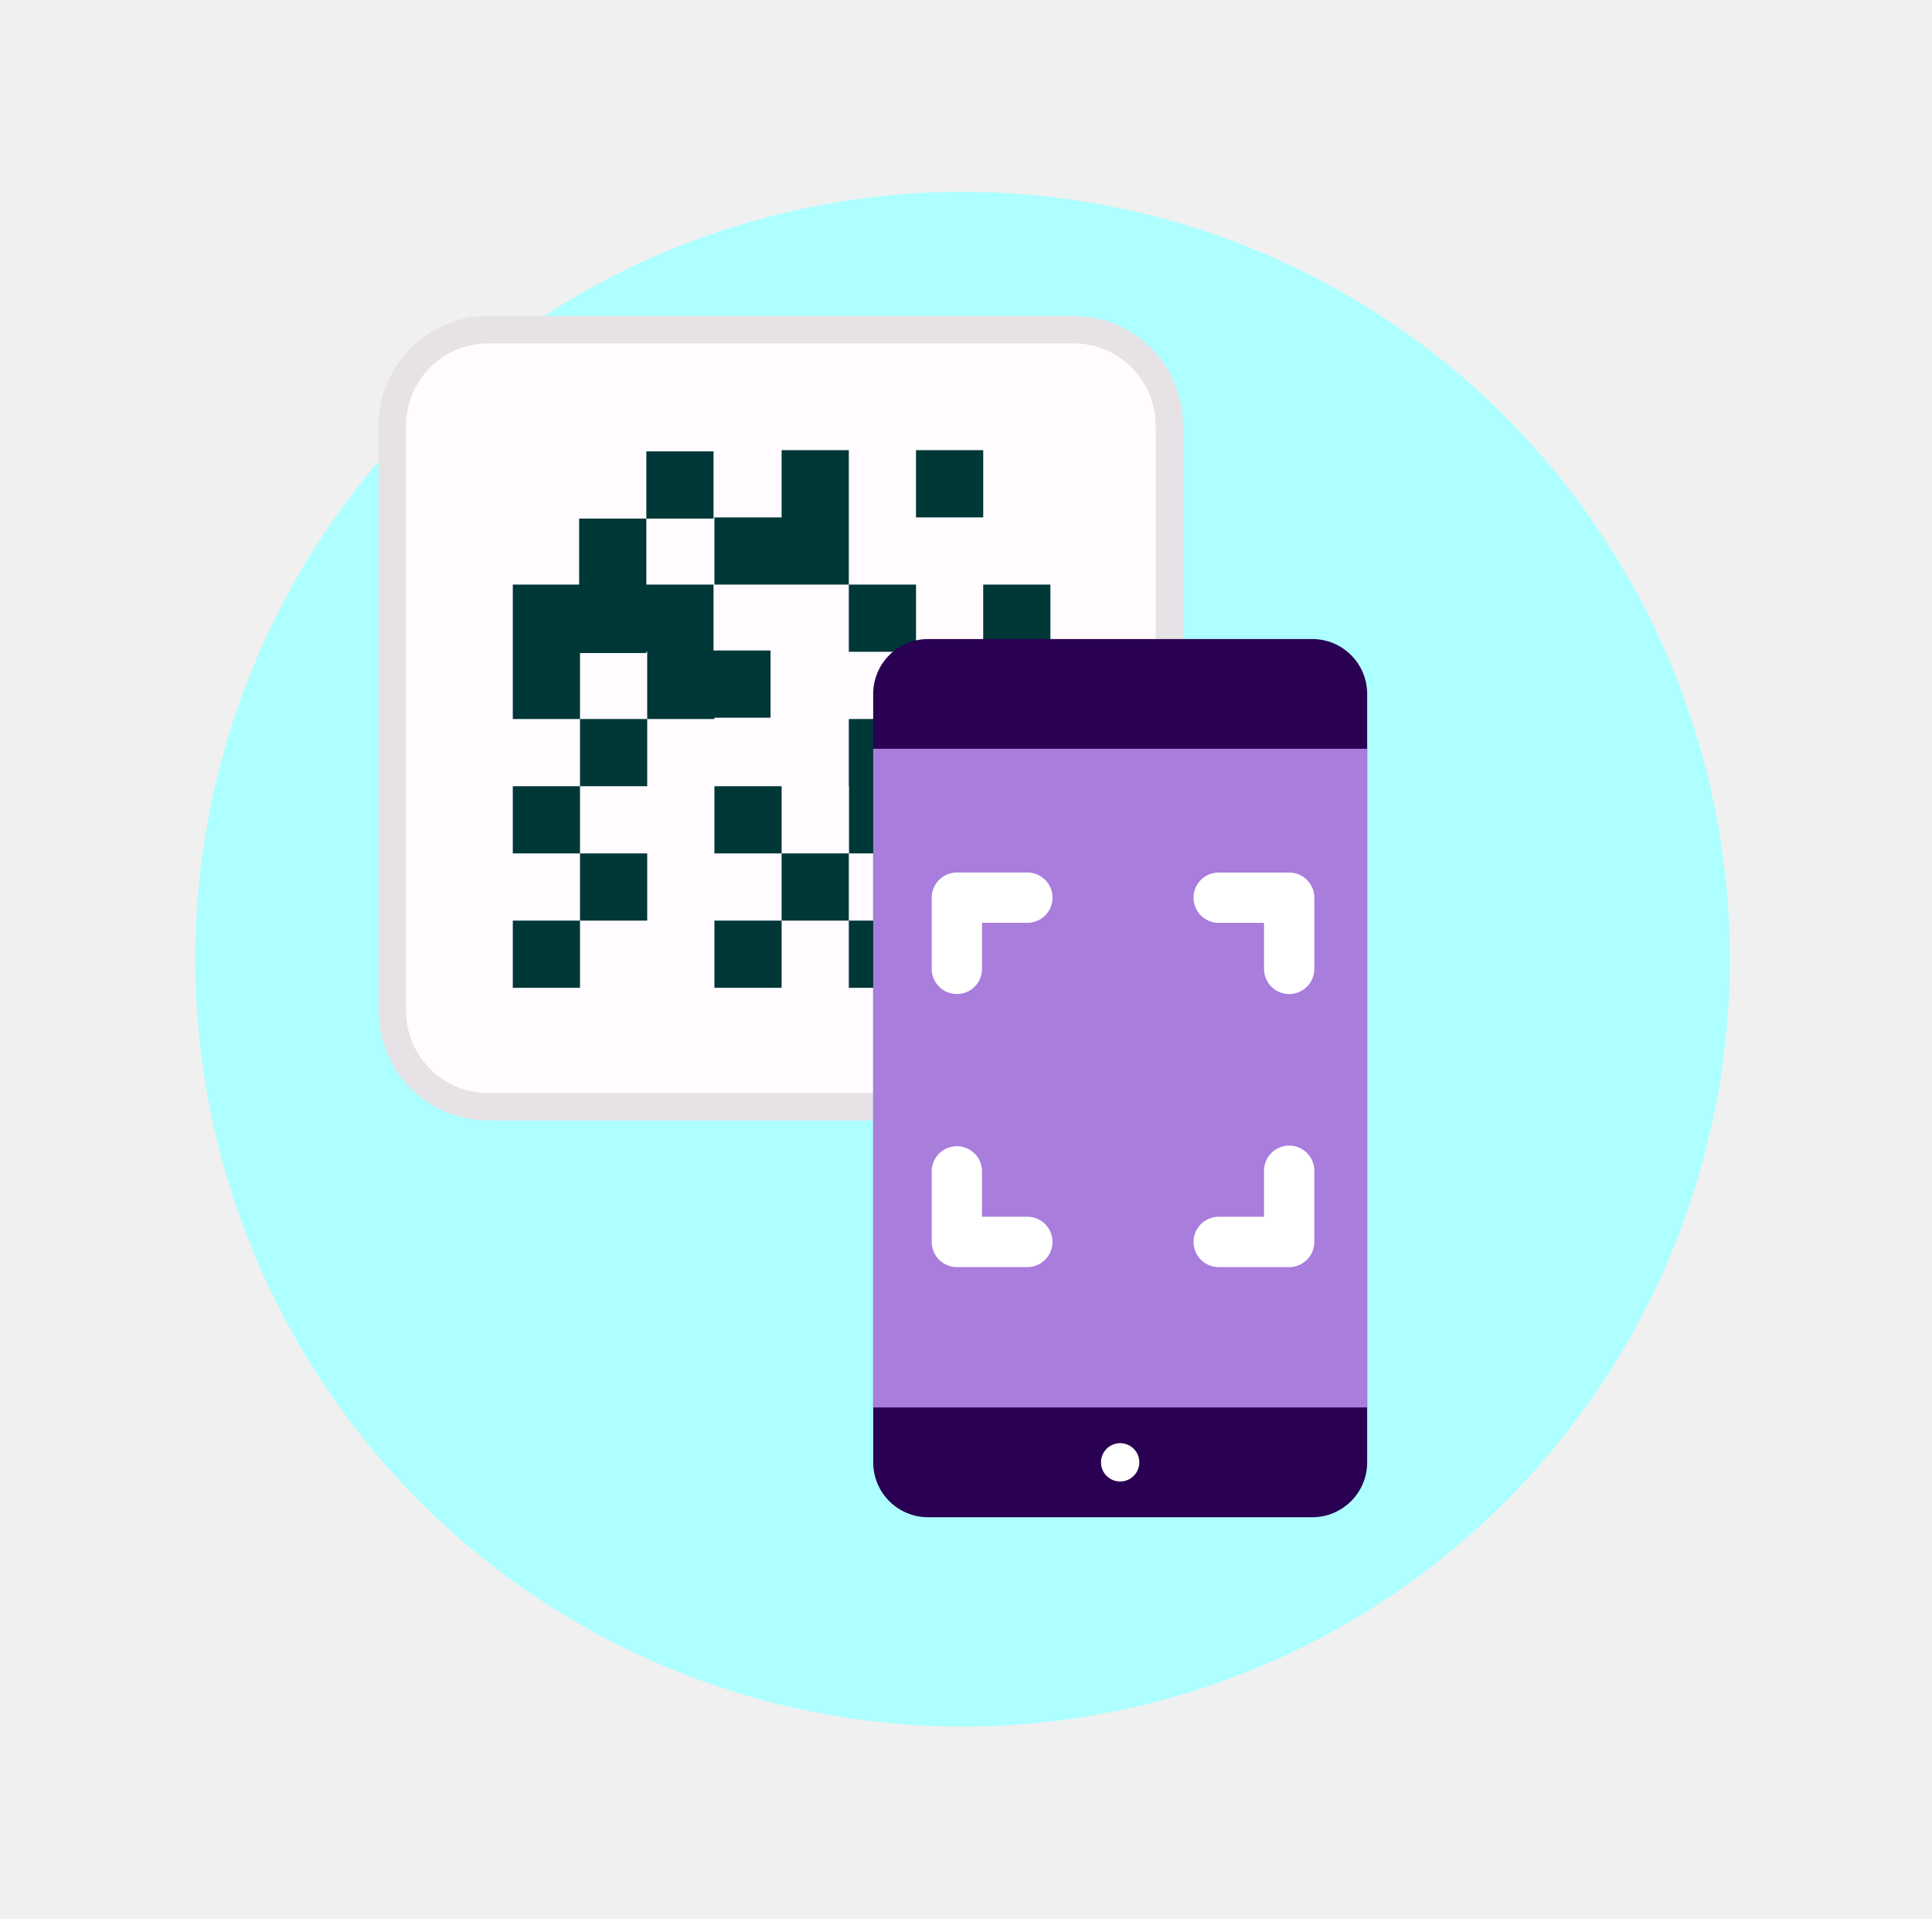
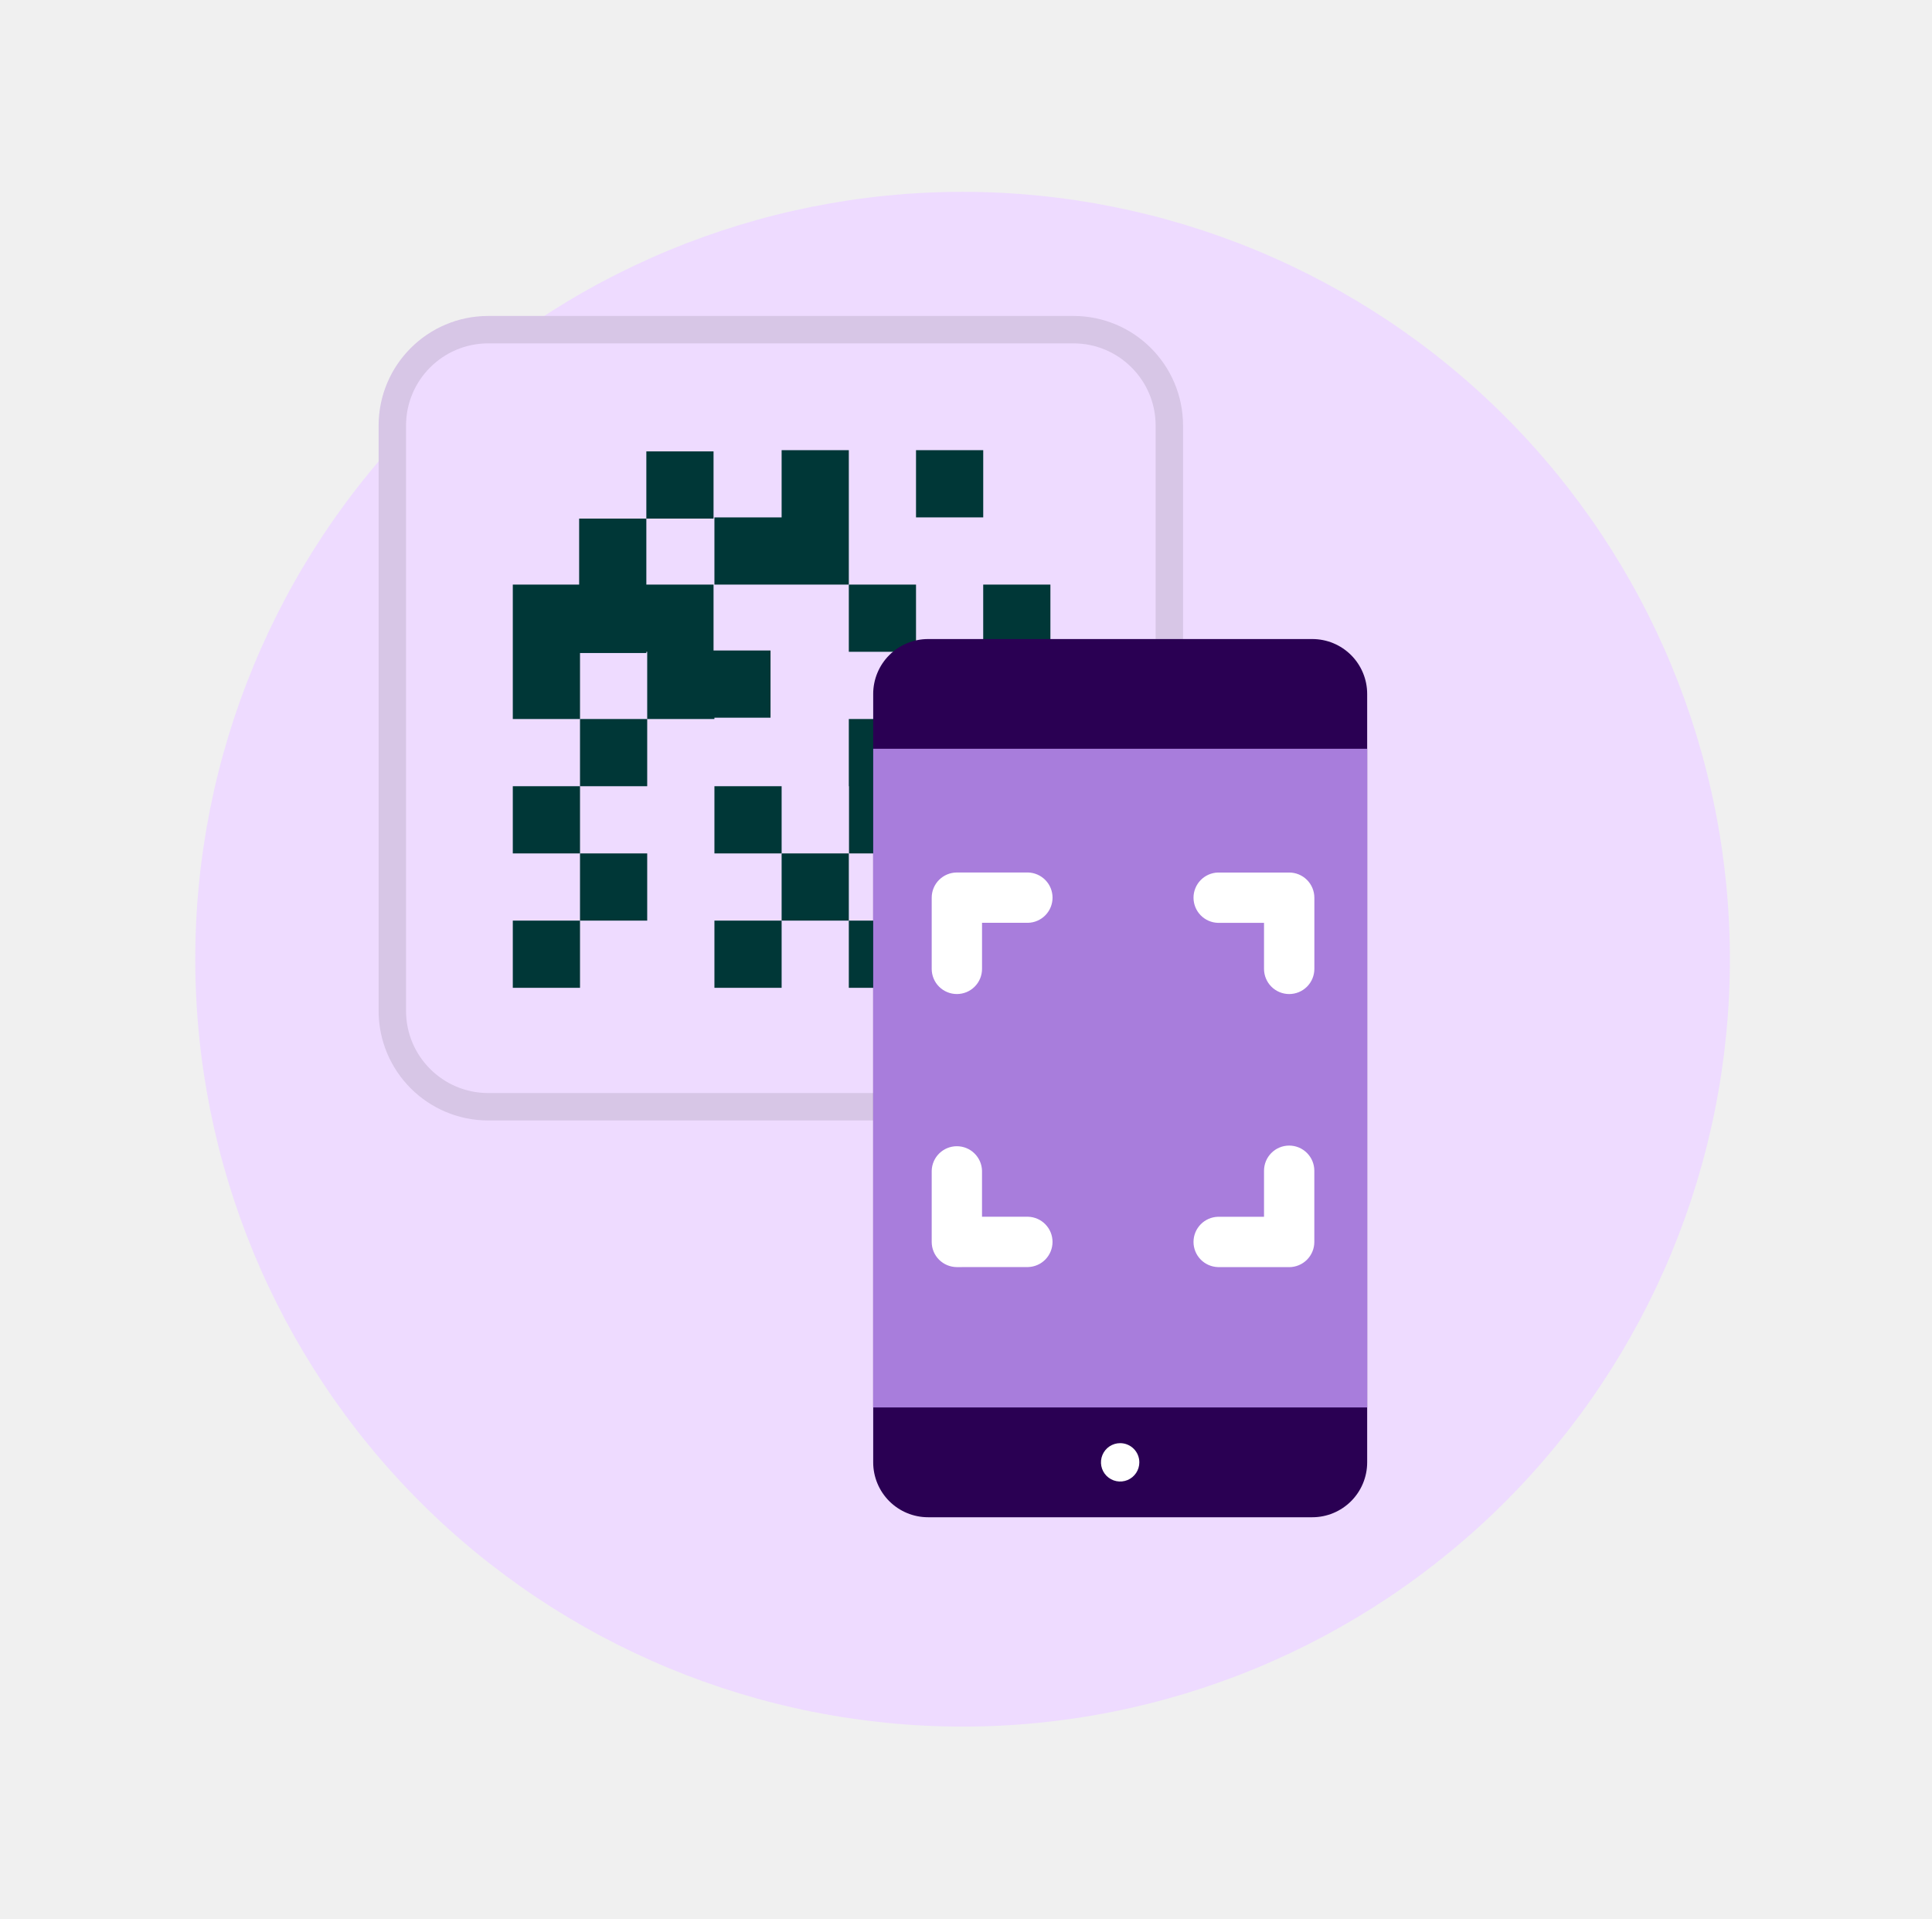
<svg xmlns="http://www.w3.org/2000/svg" width="141" height="140" viewBox="0 0 141 140" fill="none">
-   <path d="M14.25 70C14.25 84.852 20.15 99.096 30.652 109.598C41.154 120.1 55.398 126 70.25 126C85.102 126 99.346 120.1 109.848 109.598C120.35 99.096 126.25 84.852 126.25 70C126.25 55.148 120.35 40.904 109.848 30.402C99.346 19.9 85.102 14 70.25 14C55.398 14 41.154 19.9 30.652 30.402C20.15 40.904 14.25 55.148 14.25 70Z" fill="#AEFFFF" />
-   <path d="M27.633 31.058C27.633 26.64 31.214 23.058 35.633 23.058H78.34C82.758 23.058 86.34 26.64 86.34 31.058V73.766C86.34 78.184 82.758 81.766 78.34 81.766H35.633C31.214 81.766 27.633 78.184 27.633 73.766V31.058Z" fill="#FFFBFF" />
+   <path d="M14.25 70C14.25 84.852 20.15 99.096 30.652 109.598C41.154 120.1 55.398 126 70.25 126C85.102 126 99.346 120.1 109.848 109.598C120.35 99.096 126.25 84.852 126.25 70C126.25 55.148 120.35 40.904 109.848 30.402C99.346 19.9 85.102 14 70.25 14C55.398 14 41.154 19.9 30.652 30.402C20.15 40.904 14.25 55.148 14.25 70Z" fill="#EEDBFF" />
+   <path d="M27.633 31.058C27.633 26.64 31.214 23.058 35.633 23.058H78.34C82.758 23.058 86.34 26.64 86.34 31.058V73.766C86.34 78.184 82.758 81.766 78.34 81.766H35.633C31.214 81.766 27.633 78.184 27.633 73.766V31.058Z" fill="#EEDBFF" />
  <path d="M28.633 31.058C28.633 27.192 31.767 24.058 35.633 24.058H78.34C82.206 24.058 85.34 27.192 85.34 31.058V73.766C85.34 77.632 82.206 80.766 78.34 80.766H35.633C31.767 80.766 28.633 77.632 28.633 73.766V31.058Z" stroke="black" stroke-opacity="0.1" stroke-width="2" />
  <path d="M61.948 67.183V72.087H66.852H71.756V67.183H66.852H61.948Z" fill="#003737" />
  <path d="M57.044 62.279H61.948V67.183H57.044V62.279Z" fill="#003737" />
  <path d="M52.14 57.375H57.044V62.279H52.14V57.375Z" fill="#003737" />
  <path d="M52.139 47.565H52.075V42.661H47.171V37.845H42.267V42.661H37.425V47.565V52.471H42.33V47.655H47.171V47.565H47.234V52.471H52.139V47.565Z" fill="#003737" />
  <path d="M47.171 32.941H52.075V37.845H47.171V32.941Z" fill="#003737" />
  <path d="M61.948 42.661H66.852V47.565H61.948V42.661Z" fill="#003737" />
  <path d="M66.866 57.373H66.852V52.471H61.948V57.375H61.962V62.279H66.866H71.756V67.183H76.661V62.279V57.375V52.471H71.756V57.373H66.866Z" fill="#003737" />
  <path d="M66.852 47.565H71.757V52.469H66.852V47.565Z" fill="#003737" />
  <path d="M71.756 42.661H76.66V47.565H71.756V42.661Z" fill="#003737" />
  <path d="M66.852 32.852H71.757V37.757H66.852V32.852Z" fill="#003737" />
  <path d="M37.425 67.183H42.33V72.087H37.425V67.183Z" fill="#003737" />
  <path d="M42.33 62.279H47.234V67.183H42.33V62.279Z" fill="#003737" />
  <path d="M37.425 57.375H42.33V62.279H37.425V57.375Z" fill="#003737" />
  <path d="M42.33 52.471H47.234V57.375H42.33V52.471Z" fill="#003737" />
  <path d="M51.33 47.471H56.234V52.375H51.33V47.471Z" fill="#003737" />
  <path d="M61.948 32.852H57.044V37.758H52.14V42.661H57.044H61.948V37.758V32.852Z" fill="#003737" />
  <path d="M52.14 67.183H57.044V72.087H52.14V67.183Z" fill="#003737" />
  <path d="M99.778 106.717C99.778 107.779 99.356 108.798 98.605 109.549C97.854 110.301 96.835 110.723 95.773 110.723H67.733C66.671 110.723 65.651 110.3 64.9 109.549C64.149 108.798 63.727 107.778 63.727 106.716V50.64C63.727 49.578 64.149 48.559 64.9 47.808C65.651 47.057 66.67 46.635 67.732 46.635H95.773C96.299 46.635 96.82 46.738 97.306 46.939C97.792 47.141 98.233 47.435 98.605 47.807C98.977 48.179 99.272 48.621 99.473 49.107C99.675 49.593 99.778 50.114 99.778 50.64V106.717Z" fill="#2A0053" />
  <path d="M63.727 54.643H99.778V102.71H63.727V54.643Z" fill="#A87DDC" />
  <path d="M83.15 106.716C83.15 106.993 83.068 107.263 82.914 107.493C82.76 107.724 82.542 107.903 82.286 108.009C82.03 108.115 81.749 108.143 81.477 108.089C81.205 108.035 80.956 107.901 80.76 107.706C80.564 107.51 80.431 107.26 80.377 106.989C80.323 106.717 80.351 106.436 80.457 106.18C80.563 105.924 80.742 105.705 80.972 105.552C81.203 105.398 81.473 105.316 81.75 105.316C82.121 105.316 82.478 105.463 82.74 105.726C83.003 105.988 83.15 106.344 83.15 106.716Z" fill="white" />
  <path d="M69.833 72.541C69.347 72.541 68.88 72.348 68.535 72.004C68.191 71.66 67.997 71.193 67.997 70.706V65.508C67.997 65.021 68.191 64.554 68.535 64.21C68.88 63.866 69.347 63.672 69.833 63.671H75.03C75.508 63.684 75.963 63.884 76.296 64.227C76.63 64.569 76.816 65.029 76.816 65.507C76.816 65.986 76.63 66.445 76.296 66.788C75.963 67.131 75.508 67.33 75.03 67.343H71.67V70.703C71.67 70.945 71.623 71.184 71.531 71.407C71.439 71.63 71.303 71.832 71.133 72.003C70.962 72.174 70.76 72.309 70.537 72.402C70.314 72.494 70.075 72.541 69.833 72.541Z" fill="white" />
  <path d="M94.091 72.542C93.85 72.542 93.611 72.495 93.387 72.403C93.164 72.311 92.961 72.176 92.79 72.006C92.619 71.835 92.483 71.633 92.391 71.41C92.298 71.187 92.25 70.948 92.25 70.706V67.346H88.89C88.412 67.333 87.958 67.134 87.624 66.791C87.291 66.448 87.104 65.989 87.104 65.51C87.104 65.032 87.291 64.572 87.624 64.229C87.958 63.886 88.412 63.687 88.89 63.674H94.088C94.575 63.675 95.042 63.869 95.386 64.213C95.73 64.557 95.923 65.024 95.924 65.511V70.709C95.923 71.195 95.729 71.66 95.386 72.004C95.042 72.347 94.577 72.541 94.091 72.542Z" fill="white" />
  <path d="M69.833 92.468C69.347 92.467 68.88 92.273 68.535 91.929C68.191 91.585 67.997 91.118 67.997 90.631V85.433C68.01 84.955 68.209 84.501 68.552 84.167C68.895 83.833 69.354 83.647 69.833 83.647C70.311 83.647 70.77 83.833 71.113 84.167C71.456 84.501 71.656 84.955 71.669 85.433V88.793H75.029C75.507 88.806 75.961 89.005 76.295 89.348C76.628 89.691 76.815 90.151 76.815 90.629C76.815 91.107 76.628 91.567 76.295 91.91C75.961 92.253 75.507 92.452 75.029 92.465L69.833 92.468Z" fill="white" />
  <path d="M88.89 92.468C88.412 92.454 87.958 92.255 87.624 91.912C87.291 91.57 87.104 91.11 87.104 90.632C87.104 90.153 87.291 89.694 87.624 89.351C87.958 89.008 88.412 88.809 88.89 88.796H92.25V85.436C92.25 84.949 92.444 84.482 92.788 84.138C93.132 83.793 93.599 83.6 94.085 83.6C94.572 83.6 95.039 83.793 95.383 84.138C95.728 84.482 95.921 84.949 95.921 85.436V90.634C95.921 91.121 95.727 91.587 95.383 91.932C95.039 92.276 94.572 92.47 94.085 92.471L88.89 92.468Z" fill="white" />
</svg>
